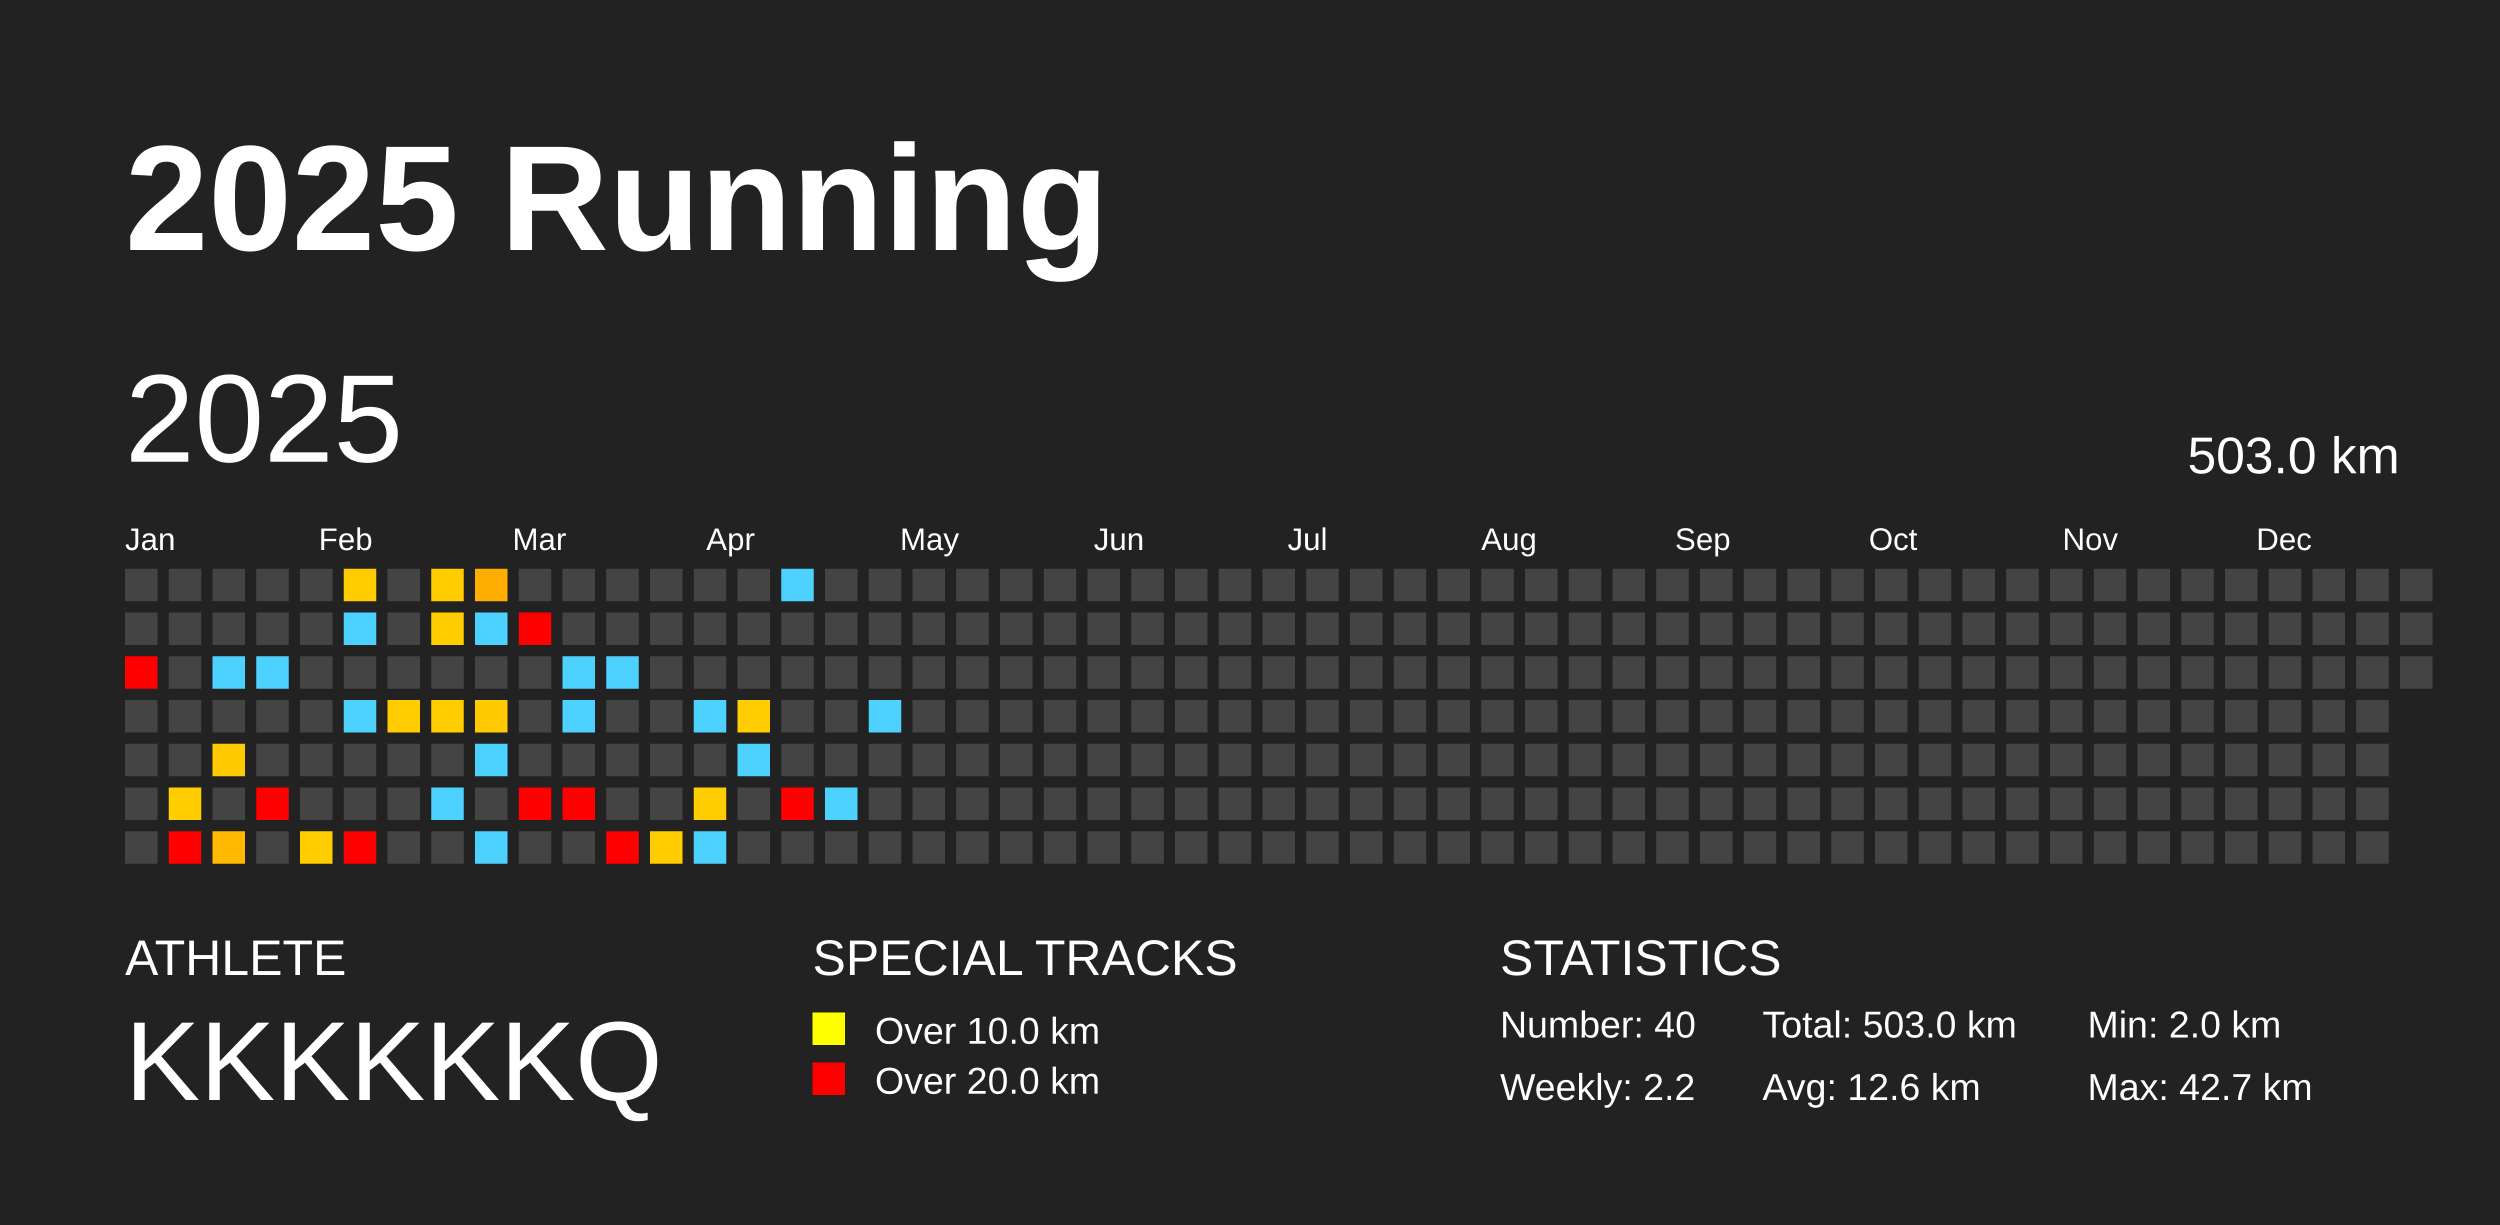
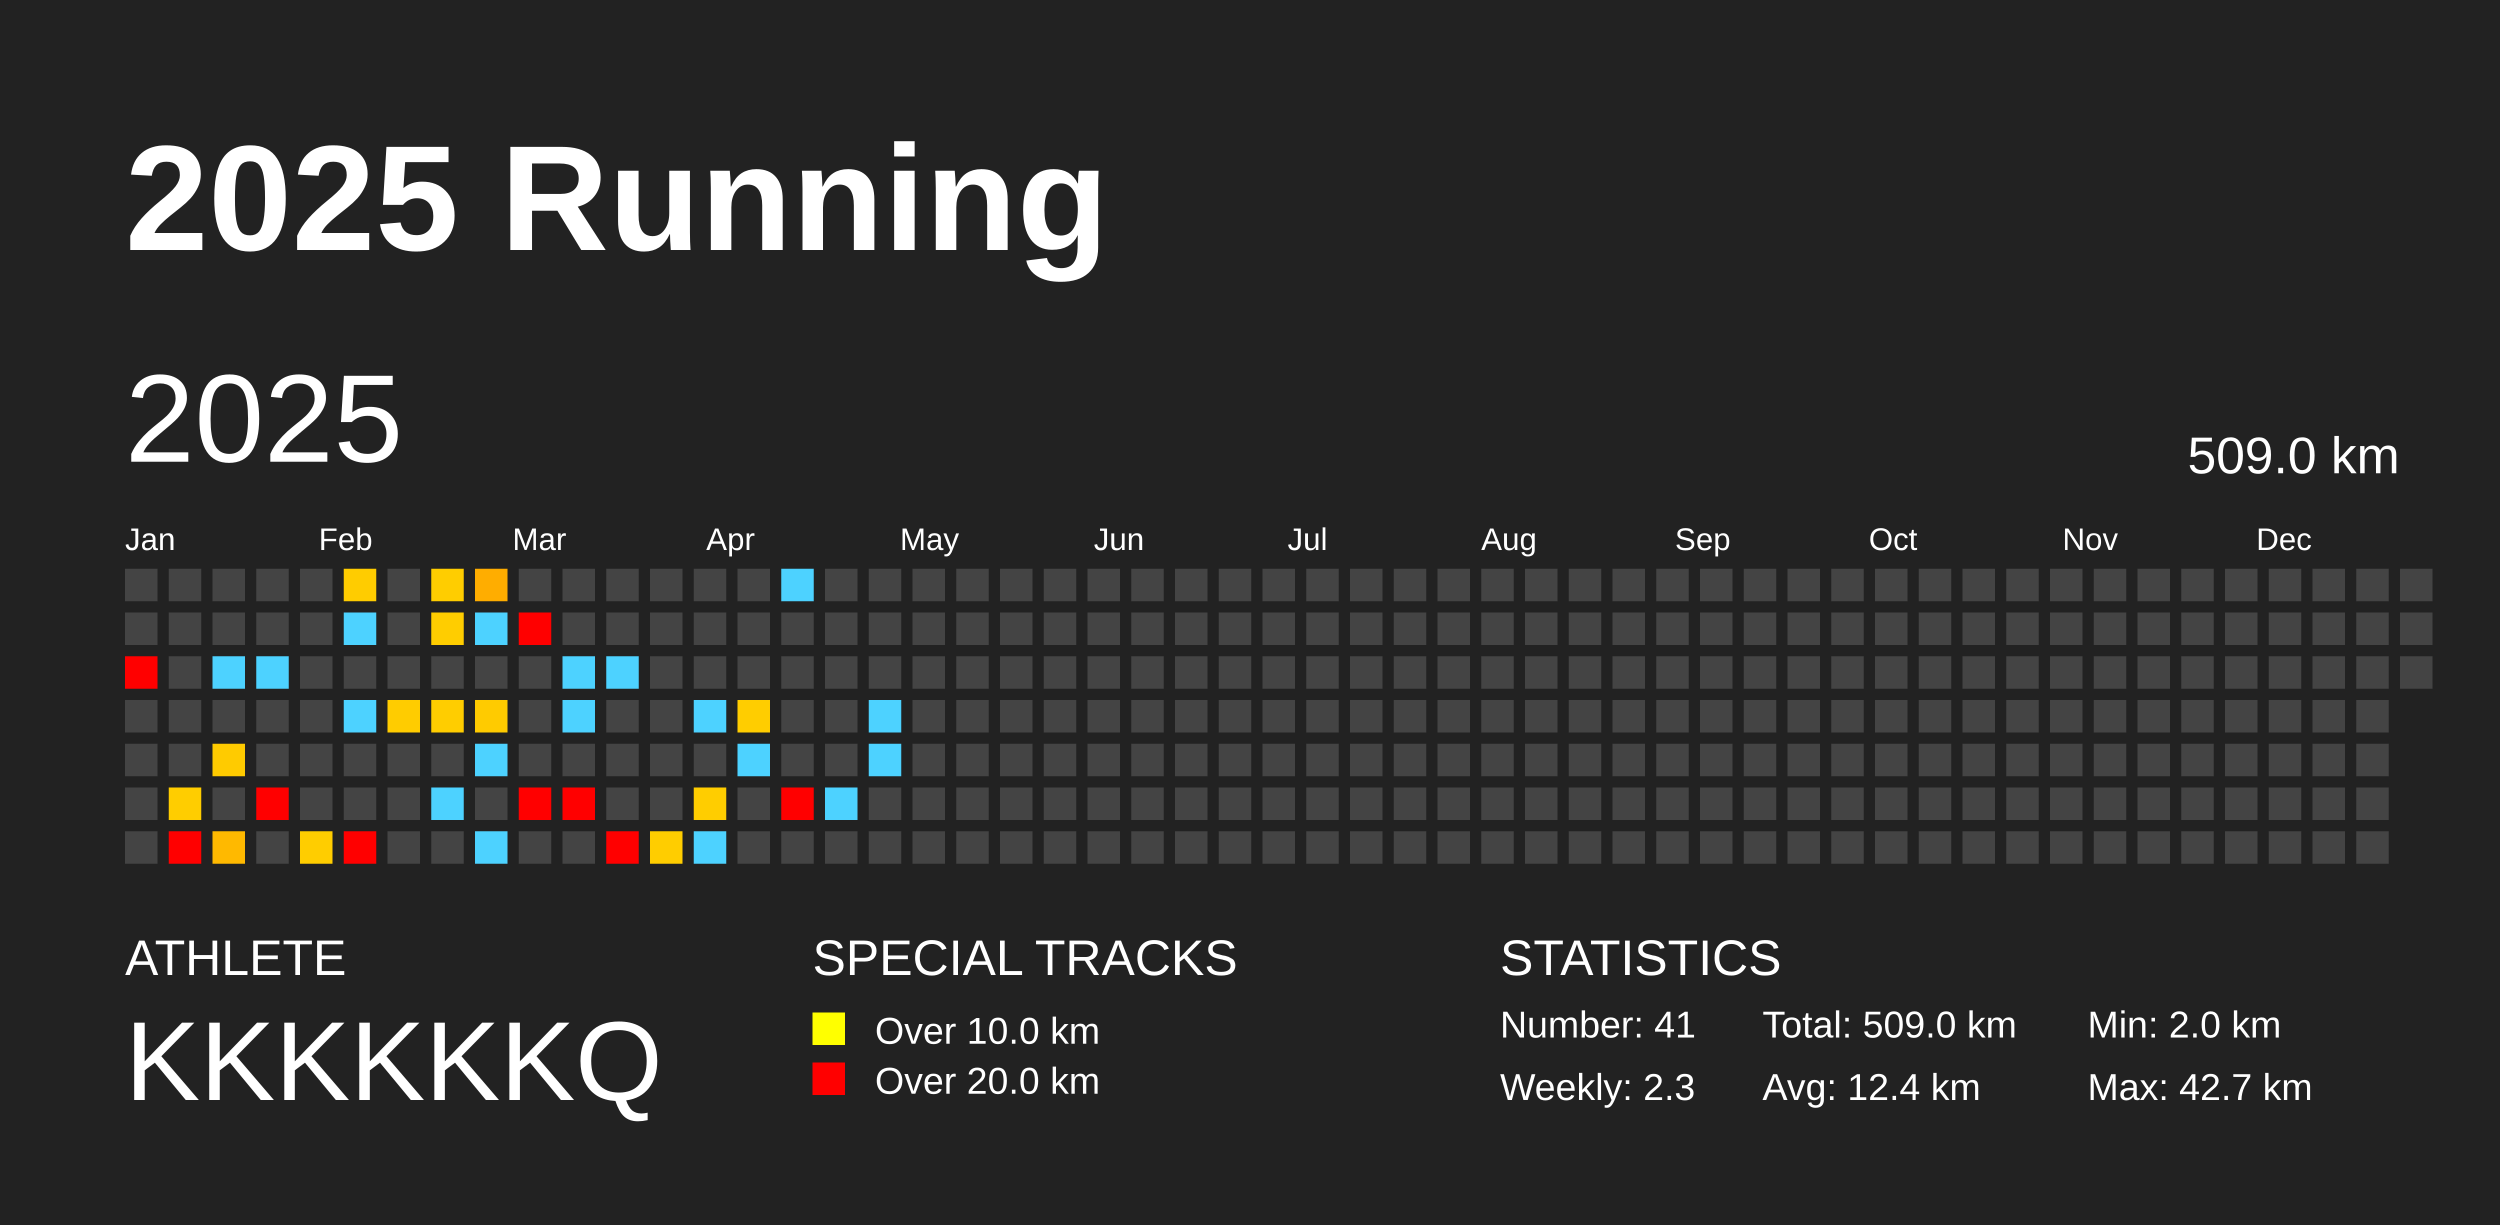
<svg xmlns="http://www.w3.org/2000/svg" baseProfile="full" height="98mm" version="1.1" viewBox="0,0,200,98" width="200mm">
  <defs />
  <rect fill="#222222" height="98" width="200" x="0" y="0" />
  <text fill="#FFFFFF" style="font-size:12px; font-family:Arial; font-weight:bold;" x="10" y="20">2025 Running</text>
  <text fill="#FFFFFF" style="font-size:4px; font-family:Arial" x="10" y="78">ATHLETE</text>
  <text fill="#FFFFFF" style="font-size:9px; font-family:Arial" x="10" y="88">KKKKKKQ</text>
  <text fill="#FFFFFF" style="font-size:4px; font-family:Arial" x="65" y="78">SPECIAL TRACKS</text>
  <rect fill="yellow" height="2.6" width="2.6" x="65" y="81" />
  <text fill="#FFFFFF" style="font-size:3px; font-family:Arial" x="70" y="83.5">Over 10.0 km</text>
  <rect fill="red" height="2.6" width="2.6" x="65" y="85" />
  <text fill="#FFFFFF" style="font-size:3px; font-family:Arial" x="70" y="87.5">Over 20.0 km</text>
  <text fill="#FFFFFF" style="font-size:4px; font-family:Arial" x="120" y="78">STATISTICS</text>
-   <text fill="#FFFFFF" style="font-size:3px; font-family:Arial" x="120" y="83">Number: 40</text>
-   <text fill="#FFFFFF" style="font-size:3px; font-family:Arial" x="120" y="88">Weekly: 2.2</text>
-   <text fill="#FFFFFF" style="font-size:3px; font-family:Arial" x="141" y="83">Total: 503.0 km</text>
-   <text fill="#FFFFFF" style="font-size:3px; font-family:Arial" x="141" y="88">Avg: 12.6 km</text>
+   <text fill="#FFFFFF" style="font-size:3px; font-family:Arial" x="120" y="83">Number: 41</text>
+   <text fill="#FFFFFF" style="font-size:3px; font-family:Arial" x="120" y="88">Weekly: 2.3</text>
+   <text fill="#FFFFFF" style="font-size:3px; font-family:Arial" x="141" y="83">Total: 509.0 km</text>
+   <text fill="#FFFFFF" style="font-size:3px; font-family:Arial" x="141" y="88">Avg: 12.4 km</text>
  <text fill="#FFFFFF" style="font-size:3px; font-family:Arial" x="167" y="83">Min: 2.0 km</text>
  <text fill="#FFFFFF" style="font-size:3px; font-family:Arial" x="167" y="88">Max: 42.7 km</text>
  <text dominant-baseline="hanging" fill="#FFFFFF" style="font-size:10.0px; font-family:Arial;" x="10" y="30">2025</text>
-   <text dominant-baseline="hanging" fill="#FFFFFF" style="font-size:4.125px; font-family:Arial;" x="175" y="35">503.0 km</text>
+   <text dominant-baseline="hanging" fill="#FFFFFF" style="font-size:4.125px; font-family:Arial;" x="175" y="35">509.0 km</text>
  <text fill="#FFFFFF" style="font-size:2.5px; font-family:Arial" x="10.0" y="44">Jan</text>
  <text fill="#FFFFFF" style="font-size:2.5px; font-family:Arial" x="25.5" y="44">Feb</text>
  <text fill="#FFFFFF" style="font-size:2.5px; font-family:Arial" x="41.0" y="44">Mar</text>
  <text fill="#FFFFFF" style="font-size:2.5px; font-family:Arial" x="56.5" y="44">Apr</text>
  <text fill="#FFFFFF" style="font-size:2.5px; font-family:Arial" x="72.0" y="44">May</text>
  <text fill="#FFFFFF" style="font-size:2.5px; font-family:Arial" x="87.5" y="44">Jun</text>
  <text fill="#FFFFFF" style="font-size:2.5px; font-family:Arial" x="103.0" y="44">Jul</text>
  <text fill="#FFFFFF" style="font-size:2.5px; font-family:Arial" x="118.5" y="44">Aug</text>
  <text fill="#FFFFFF" style="font-size:2.5px; font-family:Arial" x="134.0" y="44">Sep</text>
  <text fill="#FFFFFF" style="font-size:2.5px; font-family:Arial" x="149.5" y="44">Oct</text>
  <text fill="#FFFFFF" style="font-size:2.5px; font-family:Arial" x="165.0" y="44">Nov</text>
  <text fill="#FFFFFF" style="font-size:2.5px; font-family:Arial" x="180.5" y="44">Dec</text>
  <rect fill="#444444" height="2.6" width="2.6" x="10.0" y="45.5" />
  <rect fill="#444444" height="2.6" width="2.6" x="10.0" y="49.0" />
  <rect fill="red" height="2.6" width="2.6" x="10.0" y="52.5" />
  <rect fill="#444444" height="2.6" width="2.6" x="10.0" y="56.0" />
  <rect fill="#444444" height="2.6" width="2.6" x="10.0" y="59.5" />
  <rect fill="#444444" height="2.6" width="2.6" x="10.0" y="63.0" />
  <rect fill="#444444" height="2.6" width="2.6" x="10.0" y="66.5" />
  <rect fill="#444444" height="2.6" width="2.6" x="13.5" y="45.5" />
  <rect fill="#444444" height="2.6" width="2.6" x="13.5" y="49.0" />
  <rect fill="#444444" height="2.6" width="2.6" x="13.5" y="52.5" />
  <rect fill="#444444" height="2.6" width="2.6" x="13.5" y="56.0" />
  <rect fill="#444444" height="2.6" width="2.6" x="13.5" y="59.5" />
  <rect fill="#ffcd00" height="2.6" width="2.6" x="13.5" y="63.0" />
  <rect fill="red" height="2.6" width="2.6" x="13.5" y="66.5" />
  <rect fill="#444444" height="2.6" width="2.6" x="17.0" y="45.5" />
  <rect fill="#444444" height="2.6" width="2.6" x="17.0" y="49.0" />
  <rect fill="#4dd2ff" height="2.6" width="2.6" x="17.0" y="52.5" />
  <rect fill="#444444" height="2.6" width="2.6" x="17.0" y="56.0" />
  <rect fill="#ffcb00" height="2.6" width="2.6" x="17.0" y="59.5" />
  <rect fill="#444444" height="2.6" width="2.6" x="17.0" y="63.0" />
  <rect fill="#ffb900" height="2.6" width="2.6" x="17.0" y="66.5" />
  <rect fill="#444444" height="2.6" width="2.6" x="20.5" y="45.5" />
  <rect fill="#444444" height="2.6" width="2.6" x="20.5" y="49.0" />
  <rect fill="#4dd2ff" height="2.6" width="2.6" x="20.5" y="52.5" />
  <rect fill="#444444" height="2.6" width="2.6" x="20.5" y="56.0" />
  <rect fill="#444444" height="2.6" width="2.6" x="20.5" y="59.5" />
  <rect fill="red" height="2.6" width="2.6" x="20.5" y="63.0" />
  <rect fill="#444444" height="2.6" width="2.6" x="20.5" y="66.5" />
  <rect fill="#444444" height="2.6" width="2.6" x="24.0" y="45.5" />
  <rect fill="#444444" height="2.6" width="2.6" x="24.0" y="49.0" />
  <rect fill="#444444" height="2.6" width="2.6" x="24.0" y="52.5" />
  <rect fill="#444444" height="2.6" width="2.6" x="24.0" y="56.0" />
  <rect fill="#444444" height="2.6" width="2.6" x="24.0" y="59.5" />
  <rect fill="#444444" height="2.6" width="2.6" x="24.0" y="63.0" />
  <rect fill="#ffcd00" height="2.6" width="2.6" x="24.0" y="66.5" />
  <rect fill="#ffcc00" height="2.6" width="2.6" x="27.5" y="45.5" />
  <rect fill="#4dd2ff" height="2.6" width="2.6" x="27.5" y="49.0" />
  <rect fill="#444444" height="2.6" width="2.6" x="27.5" y="52.5" />
  <rect fill="#4dd2ff" height="2.6" width="2.6" x="27.5" y="56.0" />
  <rect fill="#444444" height="2.6" width="2.6" x="27.5" y="59.5" />
  <rect fill="#444444" height="2.6" width="2.6" x="27.5" y="63.0" />
  <rect fill="red" height="2.6" width="2.6" x="27.5" y="66.5" />
  <rect fill="#444444" height="2.6" width="2.6" x="31.0" y="45.5" />
  <rect fill="#444444" height="2.6" width="2.6" x="31.0" y="49.0" />
  <rect fill="#444444" height="2.6" width="2.6" x="31.0" y="52.5" />
  <rect fill="#ffcc00" height="2.6" width="2.6" x="31.0" y="56.0" />
  <rect fill="#444444" height="2.6" width="2.6" x="31.0" y="59.5" />
  <rect fill="#444444" height="2.6" width="2.6" x="31.0" y="63.0" />
  <rect fill="#444444" height="2.6" width="2.6" x="31.0" y="66.5" />
  <rect fill="#ffcd00" height="2.6" width="2.6" x="34.5" y="45.5" />
  <rect fill="#ffcd00" height="2.6" width="2.6" x="34.5" y="49.0" />
  <rect fill="#444444" height="2.6" width="2.6" x="34.5" y="52.5" />
  <rect fill="#ffcd00" height="2.6" width="2.6" x="34.5" y="56.0" />
  <rect fill="#444444" height="2.6" width="2.6" x="34.5" y="59.5" />
  <rect fill="#4dd2ff" height="2.6" width="2.6" x="34.5" y="63.0" />
  <rect fill="#444444" height="2.6" width="2.6" x="34.5" y="66.5" />
  <rect fill="#ffad00" height="2.6" width="2.6" x="38.0" y="45.5" />
  <rect fill="#4dd2ff" height="2.6" width="2.6" x="38.0" y="49.0" />
  <rect fill="#444444" height="2.6" width="2.6" x="38.0" y="52.5" />
  <rect fill="#ffcb00" height="2.6" width="2.6" x="38.0" y="56.0" />
  <rect fill="#4dd2ff" height="2.6" width="2.6" x="38.0" y="59.5" />
  <rect fill="#444444" height="2.6" width="2.6" x="38.0" y="63.0" />
  <rect fill="#4dd2ff" height="2.6" width="2.6" x="38.0" y="66.5" />
  <rect fill="#444444" height="2.6" width="2.6" x="41.5" y="45.5" />
  <rect fill="red" height="2.6" width="2.6" x="41.5" y="49.0" />
  <rect fill="#444444" height="2.6" width="2.6" x="41.5" y="52.5" />
  <rect fill="#444444" height="2.6" width="2.6" x="41.5" y="56.0" />
  <rect fill="#444444" height="2.6" width="2.6" x="41.5" y="59.5" />
  <rect fill="red" height="2.6" width="2.6" x="41.5" y="63.0" />
  <rect fill="#444444" height="2.6" width="2.6" x="41.5" y="66.5" />
  <rect fill="#444444" height="2.6" width="2.6" x="45.0" y="45.5" />
  <rect fill="#444444" height="2.6" width="2.6" x="45.0" y="49.0" />
  <rect fill="#4dd2ff" height="2.6" width="2.6" x="45.0" y="52.5" />
  <rect fill="#4dd2ff" height="2.6" width="2.6" x="45.0" y="56.0" />
  <rect fill="#444444" height="2.6" width="2.6" x="45.0" y="59.5" />
  <rect fill="red" height="2.6" width="2.6" x="45.0" y="63.0" />
  <rect fill="#444444" height="2.6" width="2.6" x="45.0" y="66.5" />
  <rect fill="#444444" height="2.6" width="2.6" x="48.5" y="45.5" />
  <rect fill="#444444" height="2.6" width="2.6" x="48.5" y="49.0" />
  <rect fill="#4dd2ff" height="2.6" width="2.6" x="48.5" y="52.5" />
  <rect fill="#444444" height="2.6" width="2.6" x="48.5" y="56.0" />
  <rect fill="#444444" height="2.6" width="2.6" x="48.5" y="59.5" />
  <rect fill="#444444" height="2.6" width="2.6" x="48.5" y="63.0" />
  <rect fill="red" height="2.6" width="2.6" x="48.5" y="66.5" />
  <rect fill="#444444" height="2.6" width="2.6" x="52.0" y="45.5" />
  <rect fill="#444444" height="2.6" width="2.6" x="52.0" y="49.0" />
  <rect fill="#444444" height="2.6" width="2.6" x="52.0" y="52.5" />
  <rect fill="#444444" height="2.6" width="2.6" x="52.0" y="56.0" />
  <rect fill="#444444" height="2.6" width="2.6" x="52.0" y="59.5" />
  <rect fill="#444444" height="2.6" width="2.6" x="52.0" y="63.0" />
  <rect fill="#ffcd00" height="2.6" width="2.6" x="52.0" y="66.5" />
  <rect fill="#444444" height="2.6" width="2.6" x="55.5" y="45.5" />
  <rect fill="#444444" height="2.6" width="2.6" x="55.5" y="49.0" />
  <rect fill="#444444" height="2.6" width="2.6" x="55.5" y="52.5" />
  <rect fill="#4dd2ff" height="2.6" width="2.6" x="55.5" y="56.0" />
  <rect fill="#444444" height="2.6" width="2.6" x="55.5" y="59.5" />
  <rect fill="#ffcd00" height="2.6" width="2.6" x="55.5" y="63.0" />
  <rect fill="#4dd2ff" height="2.6" width="2.6" x="55.5" y="66.5" />
  <rect fill="#444444" height="2.6" width="2.6" x="59.0" y="45.5" />
  <rect fill="#444444" height="2.6" width="2.6" x="59.0" y="49.0" />
  <rect fill="#444444" height="2.6" width="2.6" x="59.0" y="52.5" />
  <rect fill="#ffcd00" height="2.6" width="2.6" x="59.0" y="56.0" />
  <rect fill="#4dd2ff" height="2.6" width="2.6" x="59.0" y="59.5" />
  <rect fill="#444444" height="2.6" width="2.6" x="59.0" y="63.0" />
  <rect fill="#444444" height="2.6" width="2.6" x="59.0" y="66.5" />
  <rect fill="#4dd2ff" height="2.6" width="2.6" x="62.5" y="45.5" />
  <rect fill="#444444" height="2.6" width="2.6" x="62.5" y="49.0" />
  <rect fill="#444444" height="2.6" width="2.6" x="62.5" y="52.5" />
  <rect fill="#444444" height="2.6" width="2.6" x="62.5" y="56.0" />
  <rect fill="#444444" height="2.6" width="2.6" x="62.5" y="59.5" />
  <rect fill="red" height="2.6" width="2.6" x="62.5" y="63.0" />
  <rect fill="#444444" height="2.6" width="2.6" x="62.5" y="66.5" />
  <rect fill="#444444" height="2.6" width="2.6" x="66.0" y="45.5" />
  <rect fill="#444444" height="2.6" width="2.6" x="66.0" y="49.0" />
  <rect fill="#444444" height="2.6" width="2.6" x="66.0" y="52.5" />
  <rect fill="#444444" height="2.6" width="2.6" x="66.0" y="56.0" />
  <rect fill="#444444" height="2.6" width="2.6" x="66.0" y="59.5" />
  <rect fill="#4dd2ff" height="2.6" width="2.6" x="66.0" y="63.0" />
  <rect fill="#444444" height="2.6" width="2.6" x="66.0" y="66.5" />
  <rect fill="#444444" height="2.6" width="2.6" x="69.5" y="45.5" />
  <rect fill="#444444" height="2.6" width="2.6" x="69.5" y="49.0" />
  <rect fill="#444444" height="2.6" width="2.6" x="69.5" y="52.5" />
  <rect fill="#4dd2ff" height="2.6" width="2.6" x="69.5" y="56.0" />
-   <rect fill="#444444" height="2.6" width="2.6" x="69.5" y="59.5" />
+   <rect fill="#4dd2ff" height="2.6" width="2.6" x="69.5" y="59.5" />
  <rect fill="#444444" height="2.6" width="2.6" x="69.5" y="63.0" />
  <rect fill="#444444" height="2.6" width="2.6" x="69.5" y="66.5" />
  <rect fill="#444444" height="2.6" width="2.6" x="73.0" y="45.5" />
  <rect fill="#444444" height="2.6" width="2.6" x="73.0" y="49.0" />
  <rect fill="#444444" height="2.6" width="2.6" x="73.0" y="52.5" />
  <rect fill="#444444" height="2.6" width="2.6" x="73.0" y="56.0" />
  <rect fill="#444444" height="2.6" width="2.6" x="73.0" y="59.5" />
  <rect fill="#444444" height="2.6" width="2.6" x="73.0" y="63.0" />
  <rect fill="#444444" height="2.6" width="2.6" x="73.0" y="66.5" />
  <rect fill="#444444" height="2.6" width="2.6" x="76.5" y="45.5" />
  <rect fill="#444444" height="2.6" width="2.6" x="76.5" y="49.0" />
  <rect fill="#444444" height="2.6" width="2.6" x="76.5" y="52.5" />
  <rect fill="#444444" height="2.6" width="2.6" x="76.5" y="56.0" />
  <rect fill="#444444" height="2.6" width="2.6" x="76.5" y="59.5" />
  <rect fill="#444444" height="2.6" width="2.6" x="76.5" y="63.0" />
  <rect fill="#444444" height="2.6" width="2.6" x="76.5" y="66.5" />
  <rect fill="#444444" height="2.6" width="2.6" x="80.0" y="45.5" />
  <rect fill="#444444" height="2.6" width="2.6" x="80.0" y="49.0" />
  <rect fill="#444444" height="2.6" width="2.6" x="80.0" y="52.5" />
  <rect fill="#444444" height="2.6" width="2.6" x="80.0" y="56.0" />
  <rect fill="#444444" height="2.6" width="2.6" x="80.0" y="59.5" />
  <rect fill="#444444" height="2.6" width="2.6" x="80.0" y="63.0" />
  <rect fill="#444444" height="2.6" width="2.6" x="80.0" y="66.5" />
  <rect fill="#444444" height="2.6" width="2.6" x="83.5" y="45.5" />
  <rect fill="#444444" height="2.6" width="2.6" x="83.5" y="49.0" />
  <rect fill="#444444" height="2.6" width="2.6" x="83.5" y="52.5" />
  <rect fill="#444444" height="2.6" width="2.6" x="83.5" y="56.0" />
  <rect fill="#444444" height="2.6" width="2.6" x="83.5" y="59.5" />
  <rect fill="#444444" height="2.6" width="2.6" x="83.5" y="63.0" />
  <rect fill="#444444" height="2.6" width="2.6" x="83.5" y="66.5" />
  <rect fill="#444444" height="2.6" width="2.6" x="87.0" y="45.5" />
  <rect fill="#444444" height="2.6" width="2.6" x="87.0" y="49.0" />
  <rect fill="#444444" height="2.6" width="2.6" x="87.0" y="52.5" />
  <rect fill="#444444" height="2.6" width="2.6" x="87.0" y="56.0" />
  <rect fill="#444444" height="2.6" width="2.6" x="87.0" y="59.5" />
  <rect fill="#444444" height="2.6" width="2.6" x="87.0" y="63.0" />
  <rect fill="#444444" height="2.6" width="2.6" x="87.0" y="66.5" />
  <rect fill="#444444" height="2.6" width="2.6" x="90.5" y="45.5" />
  <rect fill="#444444" height="2.6" width="2.6" x="90.5" y="49.0" />
  <rect fill="#444444" height="2.6" width="2.6" x="90.5" y="52.5" />
  <rect fill="#444444" height="2.6" width="2.6" x="90.5" y="56.0" />
  <rect fill="#444444" height="2.6" width="2.6" x="90.5" y="59.5" />
  <rect fill="#444444" height="2.6" width="2.6" x="90.5" y="63.0" />
  <rect fill="#444444" height="2.6" width="2.6" x="90.5" y="66.5" />
  <rect fill="#444444" height="2.6" width="2.6" x="94.0" y="45.5" />
  <rect fill="#444444" height="2.6" width="2.6" x="94.0" y="49.0" />
  <rect fill="#444444" height="2.6" width="2.6" x="94.0" y="52.5" />
  <rect fill="#444444" height="2.6" width="2.6" x="94.0" y="56.0" />
  <rect fill="#444444" height="2.6" width="2.6" x="94.0" y="59.5" />
  <rect fill="#444444" height="2.6" width="2.6" x="94.0" y="63.0" />
  <rect fill="#444444" height="2.6" width="2.6" x="94.0" y="66.5" />
  <rect fill="#444444" height="2.6" width="2.6" x="97.5" y="45.5" />
  <rect fill="#444444" height="2.6" width="2.6" x="97.5" y="49.0" />
  <rect fill="#444444" height="2.6" width="2.6" x="97.5" y="52.5" />
  <rect fill="#444444" height="2.6" width="2.6" x="97.5" y="56.0" />
  <rect fill="#444444" height="2.6" width="2.6" x="97.5" y="59.5" />
  <rect fill="#444444" height="2.6" width="2.6" x="97.5" y="63.0" />
  <rect fill="#444444" height="2.6" width="2.6" x="97.5" y="66.5" />
  <rect fill="#444444" height="2.6" width="2.6" x="101.0" y="45.5" />
  <rect fill="#444444" height="2.6" width="2.6" x="101.0" y="49.0" />
  <rect fill="#444444" height="2.6" width="2.6" x="101.0" y="52.5" />
  <rect fill="#444444" height="2.6" width="2.6" x="101.0" y="56.0" />
  <rect fill="#444444" height="2.6" width="2.6" x="101.0" y="59.5" />
  <rect fill="#444444" height="2.6" width="2.6" x="101.0" y="63.0" />
  <rect fill="#444444" height="2.6" width="2.6" x="101.0" y="66.5" />
  <rect fill="#444444" height="2.6" width="2.6" x="104.5" y="45.5" />
  <rect fill="#444444" height="2.6" width="2.6" x="104.5" y="49.0" />
  <rect fill="#444444" height="2.6" width="2.6" x="104.5" y="52.5" />
  <rect fill="#444444" height="2.6" width="2.6" x="104.5" y="56.0" />
  <rect fill="#444444" height="2.6" width="2.6" x="104.5" y="59.5" />
  <rect fill="#444444" height="2.6" width="2.6" x="104.5" y="63.0" />
  <rect fill="#444444" height="2.6" width="2.6" x="104.5" y="66.5" />
  <rect fill="#444444" height="2.6" width="2.6" x="108.0" y="45.5" />
  <rect fill="#444444" height="2.6" width="2.6" x="108.0" y="49.0" />
  <rect fill="#444444" height="2.6" width="2.6" x="108.0" y="52.5" />
  <rect fill="#444444" height="2.6" width="2.6" x="108.0" y="56.0" />
  <rect fill="#444444" height="2.6" width="2.6" x="108.0" y="59.5" />
  <rect fill="#444444" height="2.6" width="2.6" x="108.0" y="63.0" />
  <rect fill="#444444" height="2.6" width="2.6" x="108.0" y="66.5" />
  <rect fill="#444444" height="2.6" width="2.6" x="111.5" y="45.5" />
  <rect fill="#444444" height="2.6" width="2.6" x="111.5" y="49.0" />
  <rect fill="#444444" height="2.6" width="2.6" x="111.5" y="52.5" />
  <rect fill="#444444" height="2.6" width="2.6" x="111.5" y="56.0" />
  <rect fill="#444444" height="2.6" width="2.6" x="111.5" y="59.5" />
  <rect fill="#444444" height="2.6" width="2.6" x="111.5" y="63.0" />
  <rect fill="#444444" height="2.6" width="2.6" x="111.5" y="66.5" />
  <rect fill="#444444" height="2.6" width="2.6" x="115.0" y="45.5" />
  <rect fill="#444444" height="2.6" width="2.6" x="115.0" y="49.0" />
  <rect fill="#444444" height="2.6" width="2.6" x="115.0" y="52.5" />
  <rect fill="#444444" height="2.6" width="2.6" x="115.0" y="56.0" />
  <rect fill="#444444" height="2.6" width="2.6" x="115.0" y="59.5" />
  <rect fill="#444444" height="2.6" width="2.6" x="115.0" y="63.0" />
  <rect fill="#444444" height="2.6" width="2.6" x="115.0" y="66.5" />
  <rect fill="#444444" height="2.6" width="2.6" x="118.5" y="45.5" />
  <rect fill="#444444" height="2.6" width="2.6" x="118.5" y="49.0" />
  <rect fill="#444444" height="2.6" width="2.6" x="118.5" y="52.5" />
  <rect fill="#444444" height="2.6" width="2.6" x="118.5" y="56.0" />
  <rect fill="#444444" height="2.6" width="2.6" x="118.5" y="59.5" />
  <rect fill="#444444" height="2.6" width="2.6" x="118.5" y="63.0" />
  <rect fill="#444444" height="2.6" width="2.6" x="118.5" y="66.5" />
  <rect fill="#444444" height="2.6" width="2.6" x="122.0" y="45.5" />
  <rect fill="#444444" height="2.6" width="2.6" x="122.0" y="49.0" />
  <rect fill="#444444" height="2.6" width="2.6" x="122.0" y="52.5" />
  <rect fill="#444444" height="2.6" width="2.6" x="122.0" y="56.0" />
  <rect fill="#444444" height="2.6" width="2.6" x="122.0" y="59.5" />
  <rect fill="#444444" height="2.6" width="2.6" x="122.0" y="63.0" />
  <rect fill="#444444" height="2.6" width="2.6" x="122.0" y="66.5" />
  <rect fill="#444444" height="2.6" width="2.6" x="125.5" y="45.5" />
  <rect fill="#444444" height="2.6" width="2.6" x="125.5" y="49.0" />
  <rect fill="#444444" height="2.6" width="2.6" x="125.5" y="52.5" />
  <rect fill="#444444" height="2.6" width="2.6" x="125.5" y="56.0" />
  <rect fill="#444444" height="2.6" width="2.6" x="125.5" y="59.5" />
  <rect fill="#444444" height="2.6" width="2.6" x="125.5" y="63.0" />
  <rect fill="#444444" height="2.6" width="2.6" x="125.5" y="66.5" />
  <rect fill="#444444" height="2.6" width="2.6" x="129.0" y="45.5" />
  <rect fill="#444444" height="2.6" width="2.6" x="129.0" y="49.0" />
  <rect fill="#444444" height="2.6" width="2.6" x="129.0" y="52.5" />
  <rect fill="#444444" height="2.6" width="2.6" x="129.0" y="56.0" />
  <rect fill="#444444" height="2.6" width="2.6" x="129.0" y="59.5" />
  <rect fill="#444444" height="2.6" width="2.6" x="129.0" y="63.0" />
  <rect fill="#444444" height="2.6" width="2.6" x="129.0" y="66.5" />
  <rect fill="#444444" height="2.6" width="2.6" x="132.5" y="45.5" />
  <rect fill="#444444" height="2.6" width="2.6" x="132.5" y="49.0" />
  <rect fill="#444444" height="2.6" width="2.6" x="132.5" y="52.5" />
  <rect fill="#444444" height="2.6" width="2.6" x="132.5" y="56.0" />
  <rect fill="#444444" height="2.6" width="2.6" x="132.5" y="59.5" />
  <rect fill="#444444" height="2.6" width="2.6" x="132.5" y="63.0" />
  <rect fill="#444444" height="2.6" width="2.6" x="132.5" y="66.5" />
  <rect fill="#444444" height="2.6" width="2.6" x="136.0" y="45.5" />
  <rect fill="#444444" height="2.6" width="2.6" x="136.0" y="49.0" />
  <rect fill="#444444" height="2.6" width="2.6" x="136.0" y="52.5" />
  <rect fill="#444444" height="2.6" width="2.6" x="136.0" y="56.0" />
  <rect fill="#444444" height="2.6" width="2.6" x="136.0" y="59.5" />
  <rect fill="#444444" height="2.6" width="2.6" x="136.0" y="63.0" />
  <rect fill="#444444" height="2.6" width="2.6" x="136.0" y="66.5" />
  <rect fill="#444444" height="2.6" width="2.6" x="139.5" y="45.5" />
  <rect fill="#444444" height="2.6" width="2.6" x="139.5" y="49.0" />
  <rect fill="#444444" height="2.6" width="2.6" x="139.5" y="52.5" />
  <rect fill="#444444" height="2.6" width="2.6" x="139.5" y="56.0" />
  <rect fill="#444444" height="2.6" width="2.6" x="139.5" y="59.5" />
  <rect fill="#444444" height="2.6" width="2.6" x="139.5" y="63.0" />
  <rect fill="#444444" height="2.6" width="2.6" x="139.5" y="66.5" />
  <rect fill="#444444" height="2.6" width="2.6" x="143.0" y="45.5" />
  <rect fill="#444444" height="2.6" width="2.6" x="143.0" y="49.0" />
  <rect fill="#444444" height="2.6" width="2.6" x="143.0" y="52.5" />
  <rect fill="#444444" height="2.6" width="2.6" x="143.0" y="56.0" />
  <rect fill="#444444" height="2.6" width="2.6" x="143.0" y="59.5" />
  <rect fill="#444444" height="2.6" width="2.6" x="143.0" y="63.0" />
  <rect fill="#444444" height="2.6" width="2.6" x="143.0" y="66.5" />
  <rect fill="#444444" height="2.6" width="2.6" x="146.5" y="45.5" />
  <rect fill="#444444" height="2.6" width="2.6" x="146.5" y="49.0" />
  <rect fill="#444444" height="2.6" width="2.6" x="146.5" y="52.5" />
  <rect fill="#444444" height="2.6" width="2.6" x="146.5" y="56.0" />
  <rect fill="#444444" height="2.6" width="2.6" x="146.5" y="59.5" />
  <rect fill="#444444" height="2.6" width="2.6" x="146.5" y="63.0" />
  <rect fill="#444444" height="2.6" width="2.6" x="146.5" y="66.5" />
  <rect fill="#444444" height="2.6" width="2.6" x="150.0" y="45.5" />
  <rect fill="#444444" height="2.6" width="2.6" x="150.0" y="49.0" />
  <rect fill="#444444" height="2.6" width="2.6" x="150.0" y="52.5" />
  <rect fill="#444444" height="2.6" width="2.6" x="150.0" y="56.0" />
  <rect fill="#444444" height="2.6" width="2.6" x="150.0" y="59.5" />
  <rect fill="#444444" height="2.6" width="2.6" x="150.0" y="63.0" />
  <rect fill="#444444" height="2.6" width="2.6" x="150.0" y="66.5" />
  <rect fill="#444444" height="2.6" width="2.6" x="153.5" y="45.5" />
  <rect fill="#444444" height="2.6" width="2.6" x="153.5" y="49.0" />
  <rect fill="#444444" height="2.6" width="2.6" x="153.5" y="52.5" />
  <rect fill="#444444" height="2.6" width="2.6" x="153.5" y="56.0" />
  <rect fill="#444444" height="2.6" width="2.6" x="153.5" y="59.5" />
  <rect fill="#444444" height="2.6" width="2.6" x="153.5" y="63.0" />
  <rect fill="#444444" height="2.6" width="2.6" x="153.5" y="66.5" />
  <rect fill="#444444" height="2.6" width="2.6" x="157.0" y="45.5" />
  <rect fill="#444444" height="2.6" width="2.6" x="157.0" y="49.0" />
  <rect fill="#444444" height="2.6" width="2.6" x="157.0" y="52.5" />
  <rect fill="#444444" height="2.6" width="2.6" x="157.0" y="56.0" />
  <rect fill="#444444" height="2.6" width="2.6" x="157.0" y="59.5" />
  <rect fill="#444444" height="2.6" width="2.6" x="157.0" y="63.0" />
  <rect fill="#444444" height="2.6" width="2.6" x="157.0" y="66.5" />
  <rect fill="#444444" height="2.6" width="2.6" x="160.5" y="45.5" />
  <rect fill="#444444" height="2.6" width="2.6" x="160.5" y="49.0" />
  <rect fill="#444444" height="2.6" width="2.6" x="160.5" y="52.5" />
  <rect fill="#444444" height="2.6" width="2.6" x="160.5" y="56.0" />
  <rect fill="#444444" height="2.6" width="2.6" x="160.5" y="59.5" />
  <rect fill="#444444" height="2.6" width="2.6" x="160.5" y="63.0" />
  <rect fill="#444444" height="2.6" width="2.6" x="160.5" y="66.5" />
  <rect fill="#444444" height="2.6" width="2.6" x="164.0" y="45.5" />
  <rect fill="#444444" height="2.6" width="2.6" x="164.0" y="49.0" />
  <rect fill="#444444" height="2.6" width="2.6" x="164.0" y="52.5" />
  <rect fill="#444444" height="2.6" width="2.6" x="164.0" y="56.0" />
  <rect fill="#444444" height="2.6" width="2.6" x="164.0" y="59.5" />
  <rect fill="#444444" height="2.6" width="2.6" x="164.0" y="63.0" />
  <rect fill="#444444" height="2.6" width="2.6" x="164.0" y="66.5" />
  <rect fill="#444444" height="2.6" width="2.6" x="167.5" y="45.5" />
  <rect fill="#444444" height="2.6" width="2.6" x="167.5" y="49.0" />
  <rect fill="#444444" height="2.6" width="2.6" x="167.5" y="52.5" />
  <rect fill="#444444" height="2.6" width="2.6" x="167.5" y="56.0" />
  <rect fill="#444444" height="2.6" width="2.6" x="167.5" y="59.5" />
  <rect fill="#444444" height="2.6" width="2.6" x="167.5" y="63.0" />
  <rect fill="#444444" height="2.6" width="2.6" x="167.5" y="66.5" />
  <rect fill="#444444" height="2.6" width="2.6" x="171.0" y="45.5" />
  <rect fill="#444444" height="2.6" width="2.6" x="171.0" y="49.0" />
  <rect fill="#444444" height="2.6" width="2.6" x="171.0" y="52.5" />
  <rect fill="#444444" height="2.6" width="2.6" x="171.0" y="56.0" />
  <rect fill="#444444" height="2.6" width="2.6" x="171.0" y="59.5" />
  <rect fill="#444444" height="2.6" width="2.6" x="171.0" y="63.0" />
  <rect fill="#444444" height="2.6" width="2.6" x="171.0" y="66.5" />
  <rect fill="#444444" height="2.6" width="2.6" x="174.5" y="45.5" />
  <rect fill="#444444" height="2.6" width="2.6" x="174.5" y="49.0" />
  <rect fill="#444444" height="2.6" width="2.6" x="174.5" y="52.5" />
  <rect fill="#444444" height="2.6" width="2.6" x="174.5" y="56.0" />
  <rect fill="#444444" height="2.6" width="2.6" x="174.5" y="59.5" />
  <rect fill="#444444" height="2.6" width="2.6" x="174.5" y="63.0" />
  <rect fill="#444444" height="2.6" width="2.6" x="174.5" y="66.5" />
  <rect fill="#444444" height="2.6" width="2.6" x="178.0" y="45.5" />
  <rect fill="#444444" height="2.6" width="2.6" x="178.0" y="49.0" />
  <rect fill="#444444" height="2.6" width="2.6" x="178.0" y="52.5" />
  <rect fill="#444444" height="2.6" width="2.6" x="178.0" y="56.0" />
  <rect fill="#444444" height="2.6" width="2.6" x="178.0" y="59.5" />
  <rect fill="#444444" height="2.6" width="2.6" x="178.0" y="63.0" />
  <rect fill="#444444" height="2.6" width="2.6" x="178.0" y="66.5" />
  <rect fill="#444444" height="2.6" width="2.6" x="181.5" y="45.5" />
  <rect fill="#444444" height="2.6" width="2.6" x="181.5" y="49.0" />
  <rect fill="#444444" height="2.6" width="2.6" x="181.5" y="52.5" />
  <rect fill="#444444" height="2.6" width="2.6" x="181.5" y="56.0" />
  <rect fill="#444444" height="2.6" width="2.6" x="181.5" y="59.5" />
  <rect fill="#444444" height="2.6" width="2.6" x="181.5" y="63.0" />
  <rect fill="#444444" height="2.6" width="2.6" x="181.5" y="66.5" />
  <rect fill="#444444" height="2.6" width="2.6" x="185.0" y="45.5" />
  <rect fill="#444444" height="2.6" width="2.6" x="185.0" y="49.0" />
  <rect fill="#444444" height="2.6" width="2.6" x="185.0" y="52.5" />
  <rect fill="#444444" height="2.6" width="2.6" x="185.0" y="56.0" />
  <rect fill="#444444" height="2.6" width="2.6" x="185.0" y="59.5" />
  <rect fill="#444444" height="2.6" width="2.6" x="185.0" y="63.0" />
  <rect fill="#444444" height="2.6" width="2.6" x="185.0" y="66.5" />
  <rect fill="#444444" height="2.6" width="2.6" x="188.5" y="45.5" />
  <rect fill="#444444" height="2.6" width="2.6" x="188.5" y="49.0" />
  <rect fill="#444444" height="2.6" width="2.6" x="188.5" y="52.5" />
  <rect fill="#444444" height="2.6" width="2.6" x="188.5" y="56.0" />
  <rect fill="#444444" height="2.6" width="2.6" x="188.5" y="59.5" />
  <rect fill="#444444" height="2.6" width="2.6" x="188.5" y="63.0" />
  <rect fill="#444444" height="2.6" width="2.6" x="188.5" y="66.5" />
  <rect fill="#444444" height="2.6" width="2.6" x="192.0" y="45.5" />
  <rect fill="#444444" height="2.6" width="2.6" x="192.0" y="49.0" />
  <rect fill="#444444" height="2.6" width="2.6" x="192.0" y="52.5" />
</svg>
